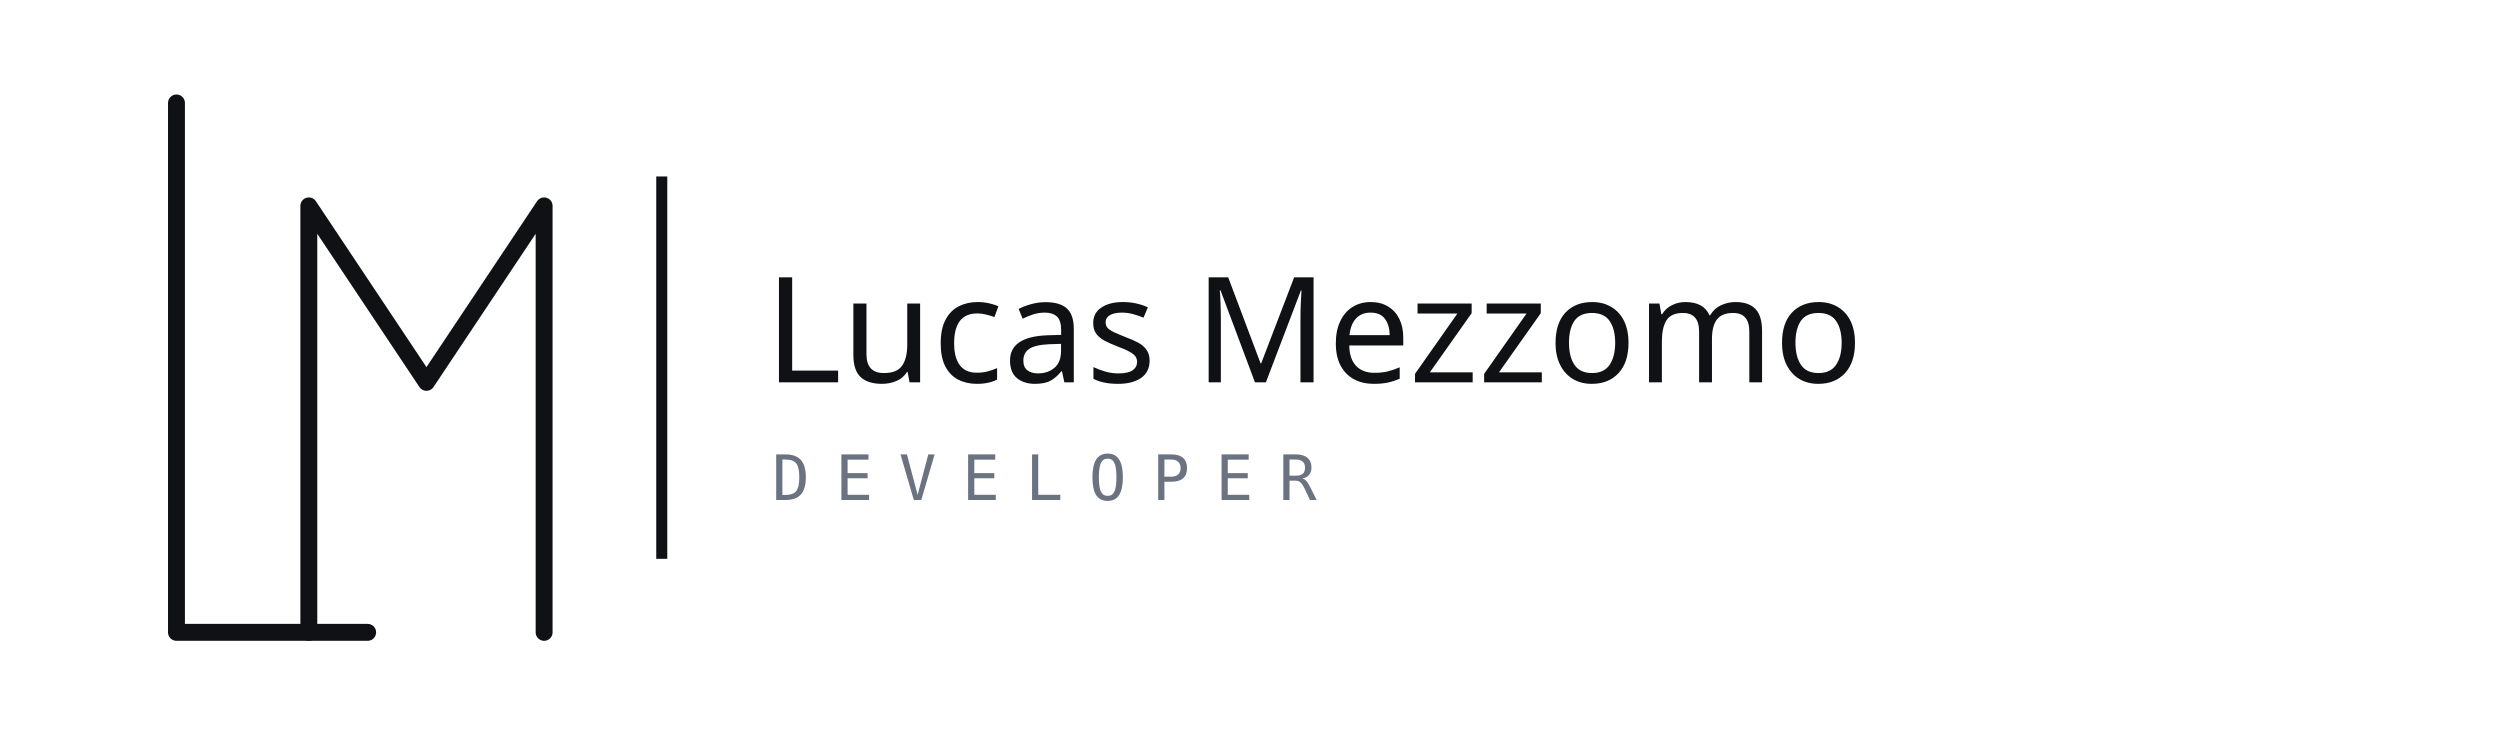
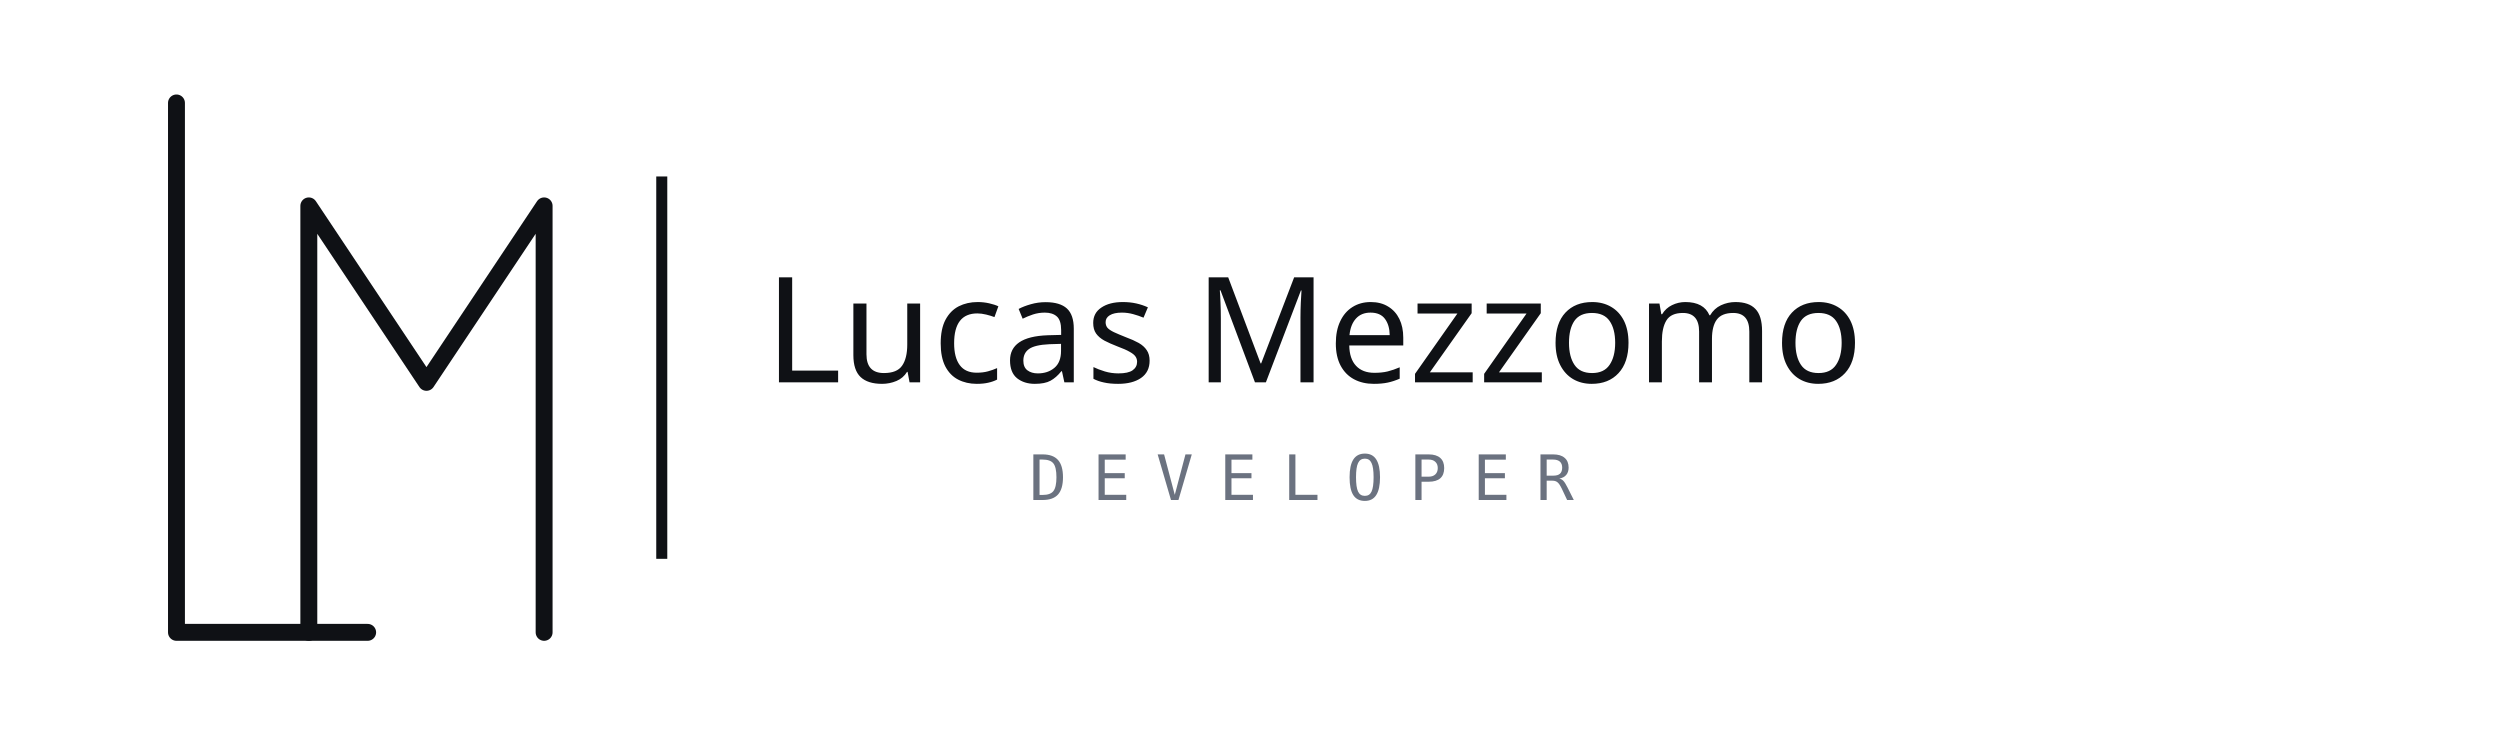
<svg xmlns="http://www.w3.org/2000/svg" viewBox="0 0 340 100" width="680" height="200">
  <defs />
  <g fill="none" stroke-width="2.3" stroke-linecap="round" stroke-linejoin="round">
    <path d="M24 14 V86 H50" stroke="#0f1115" />
    <path d="M42 86 V28 L58 52 L74 28 V86" stroke="#0f1115" />
  </g>
  <line x1="90" y1="24" x2="90" y2="76" stroke="#0f1115" stroke-width="1.5" />
  <text x="104" y="52" font-family="'Space Grotesk', sans-serif" font-weight="500" font-size="20" fill="#0f1115">Lucas Mezzomo</text>
-   <text x="105" y="68" font-family="'JetBrains Mono', monospace" font-weight="500" font-size="8.5" letter-spacing="3.5" fill="#6b7280">DEVELOPER</text>
+   <text x="177" y="68" text-anchor="middle" font-family="'JetBrains Mono', monospace" font-weight="500" font-size="8.5" letter-spacing="3.5" fill="#6b7280">DEVELOPER</text>
</svg>
